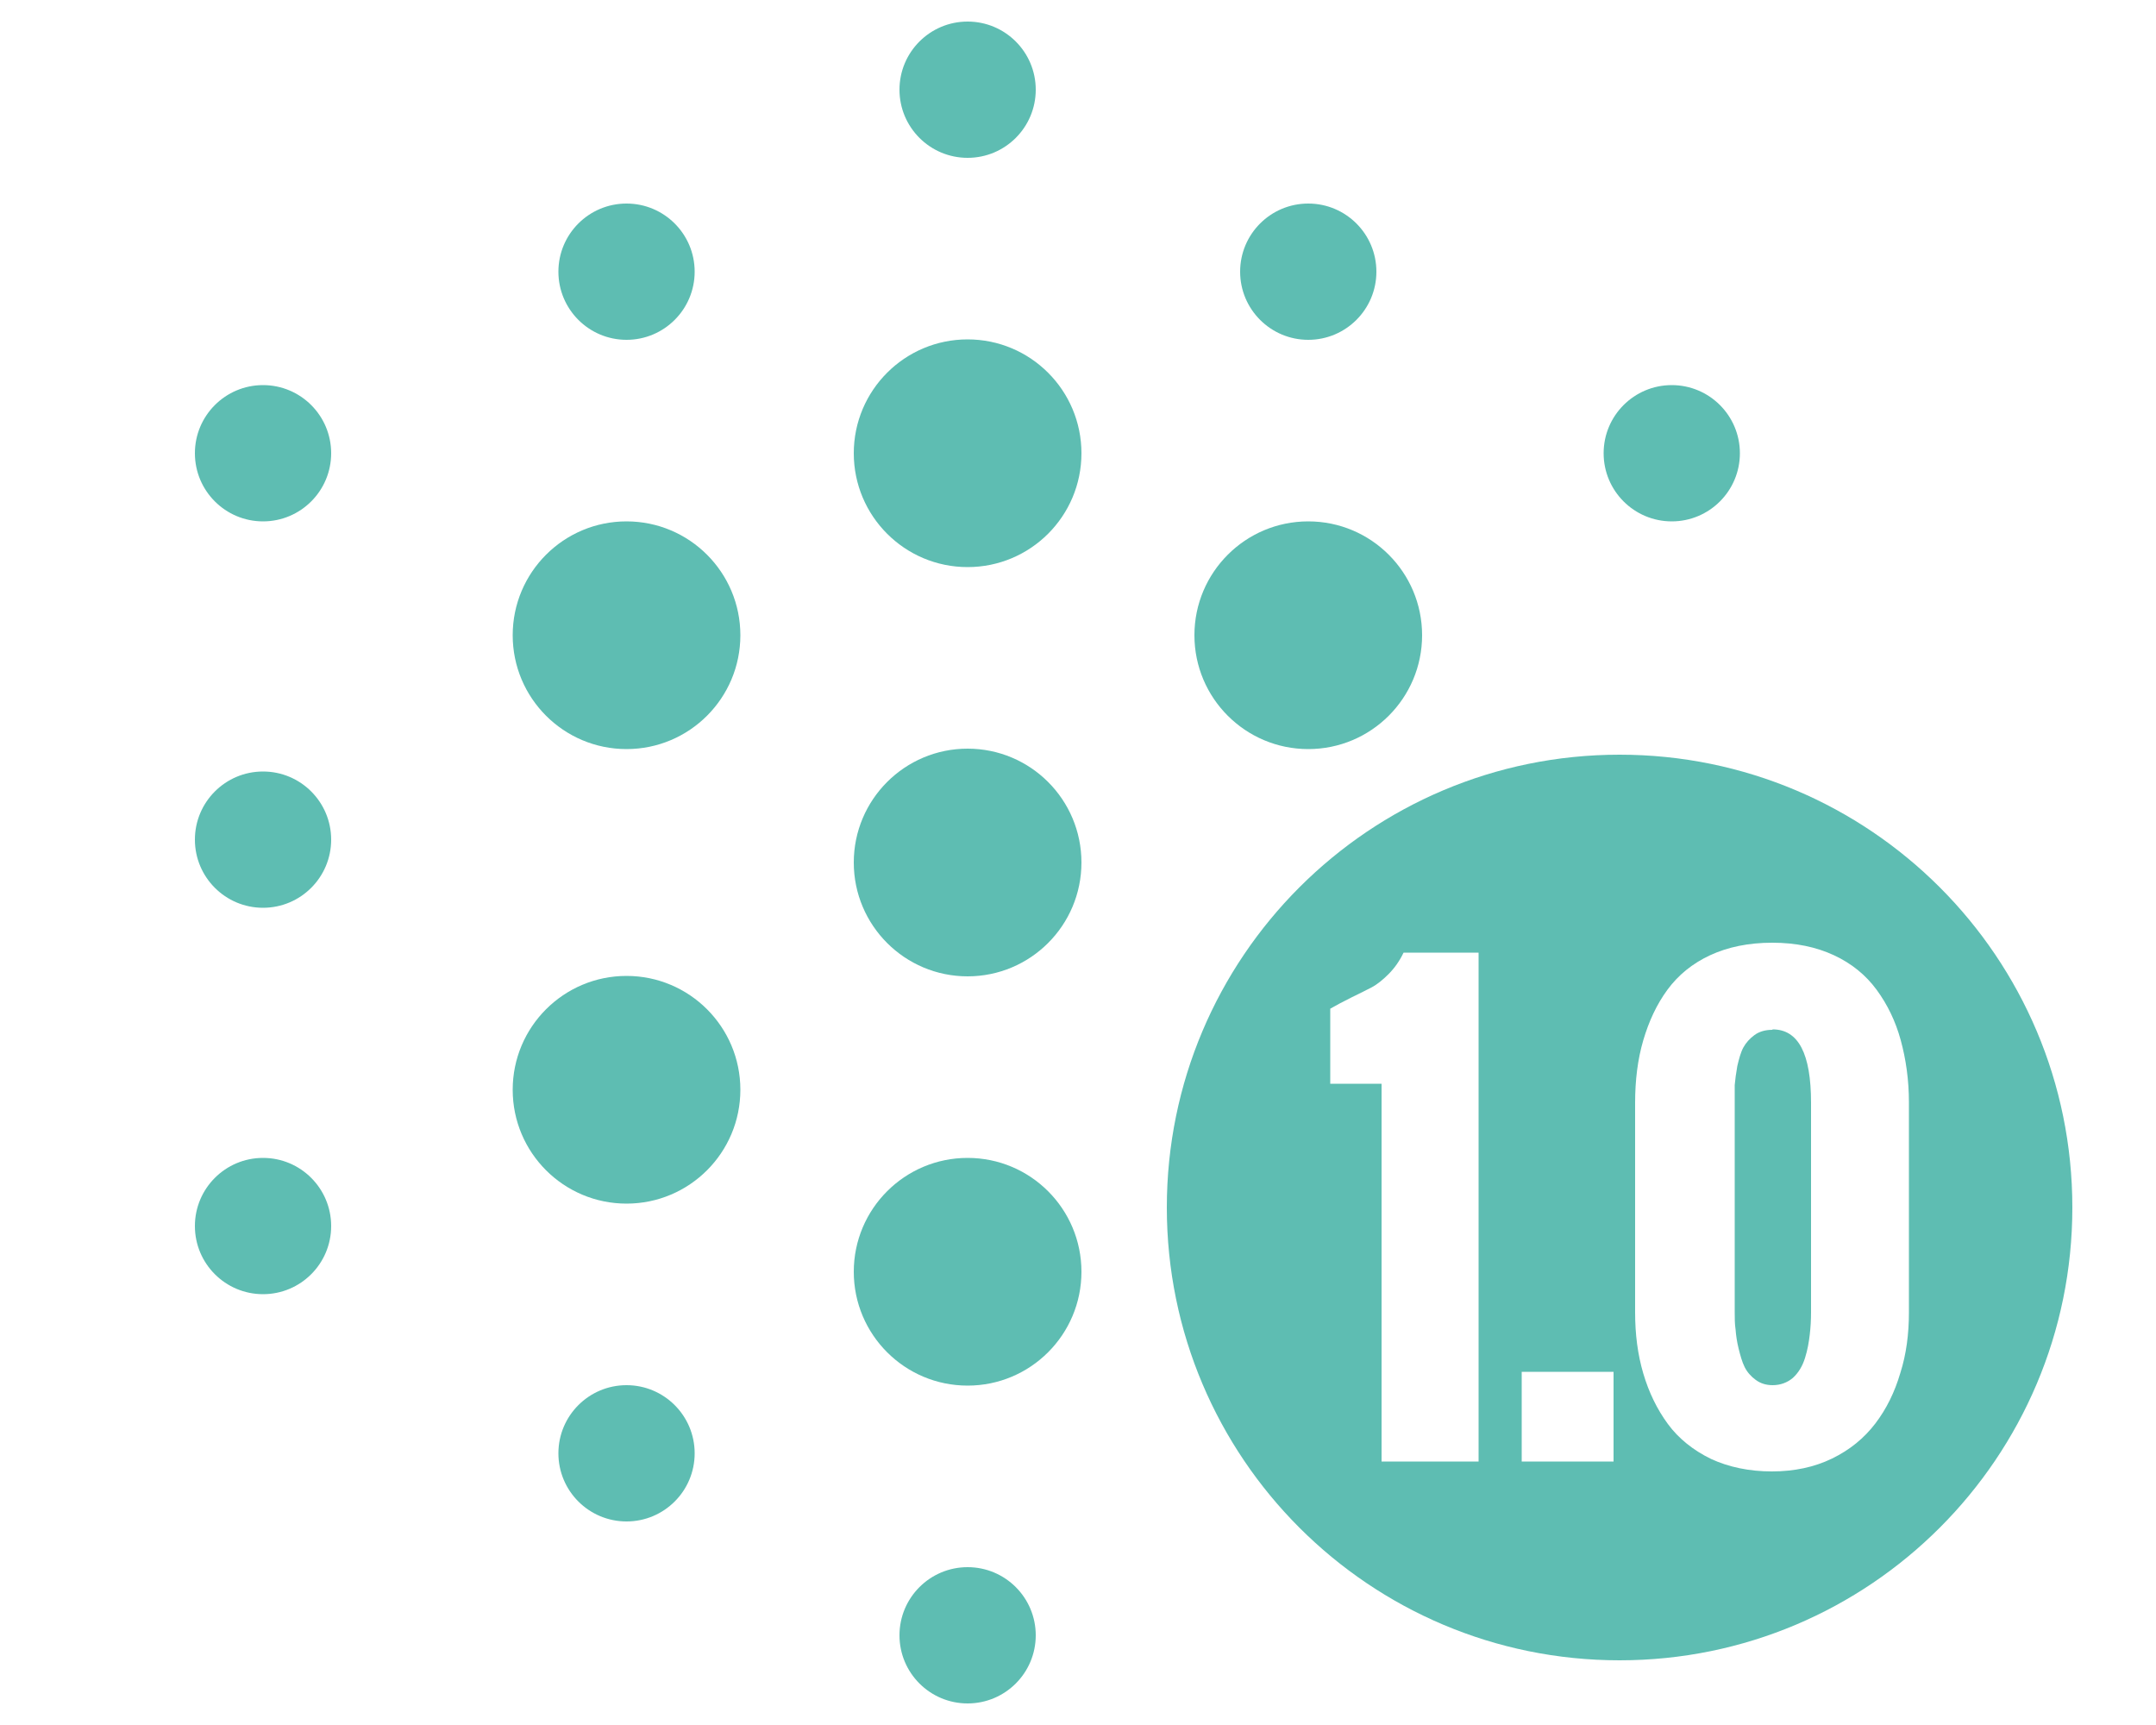
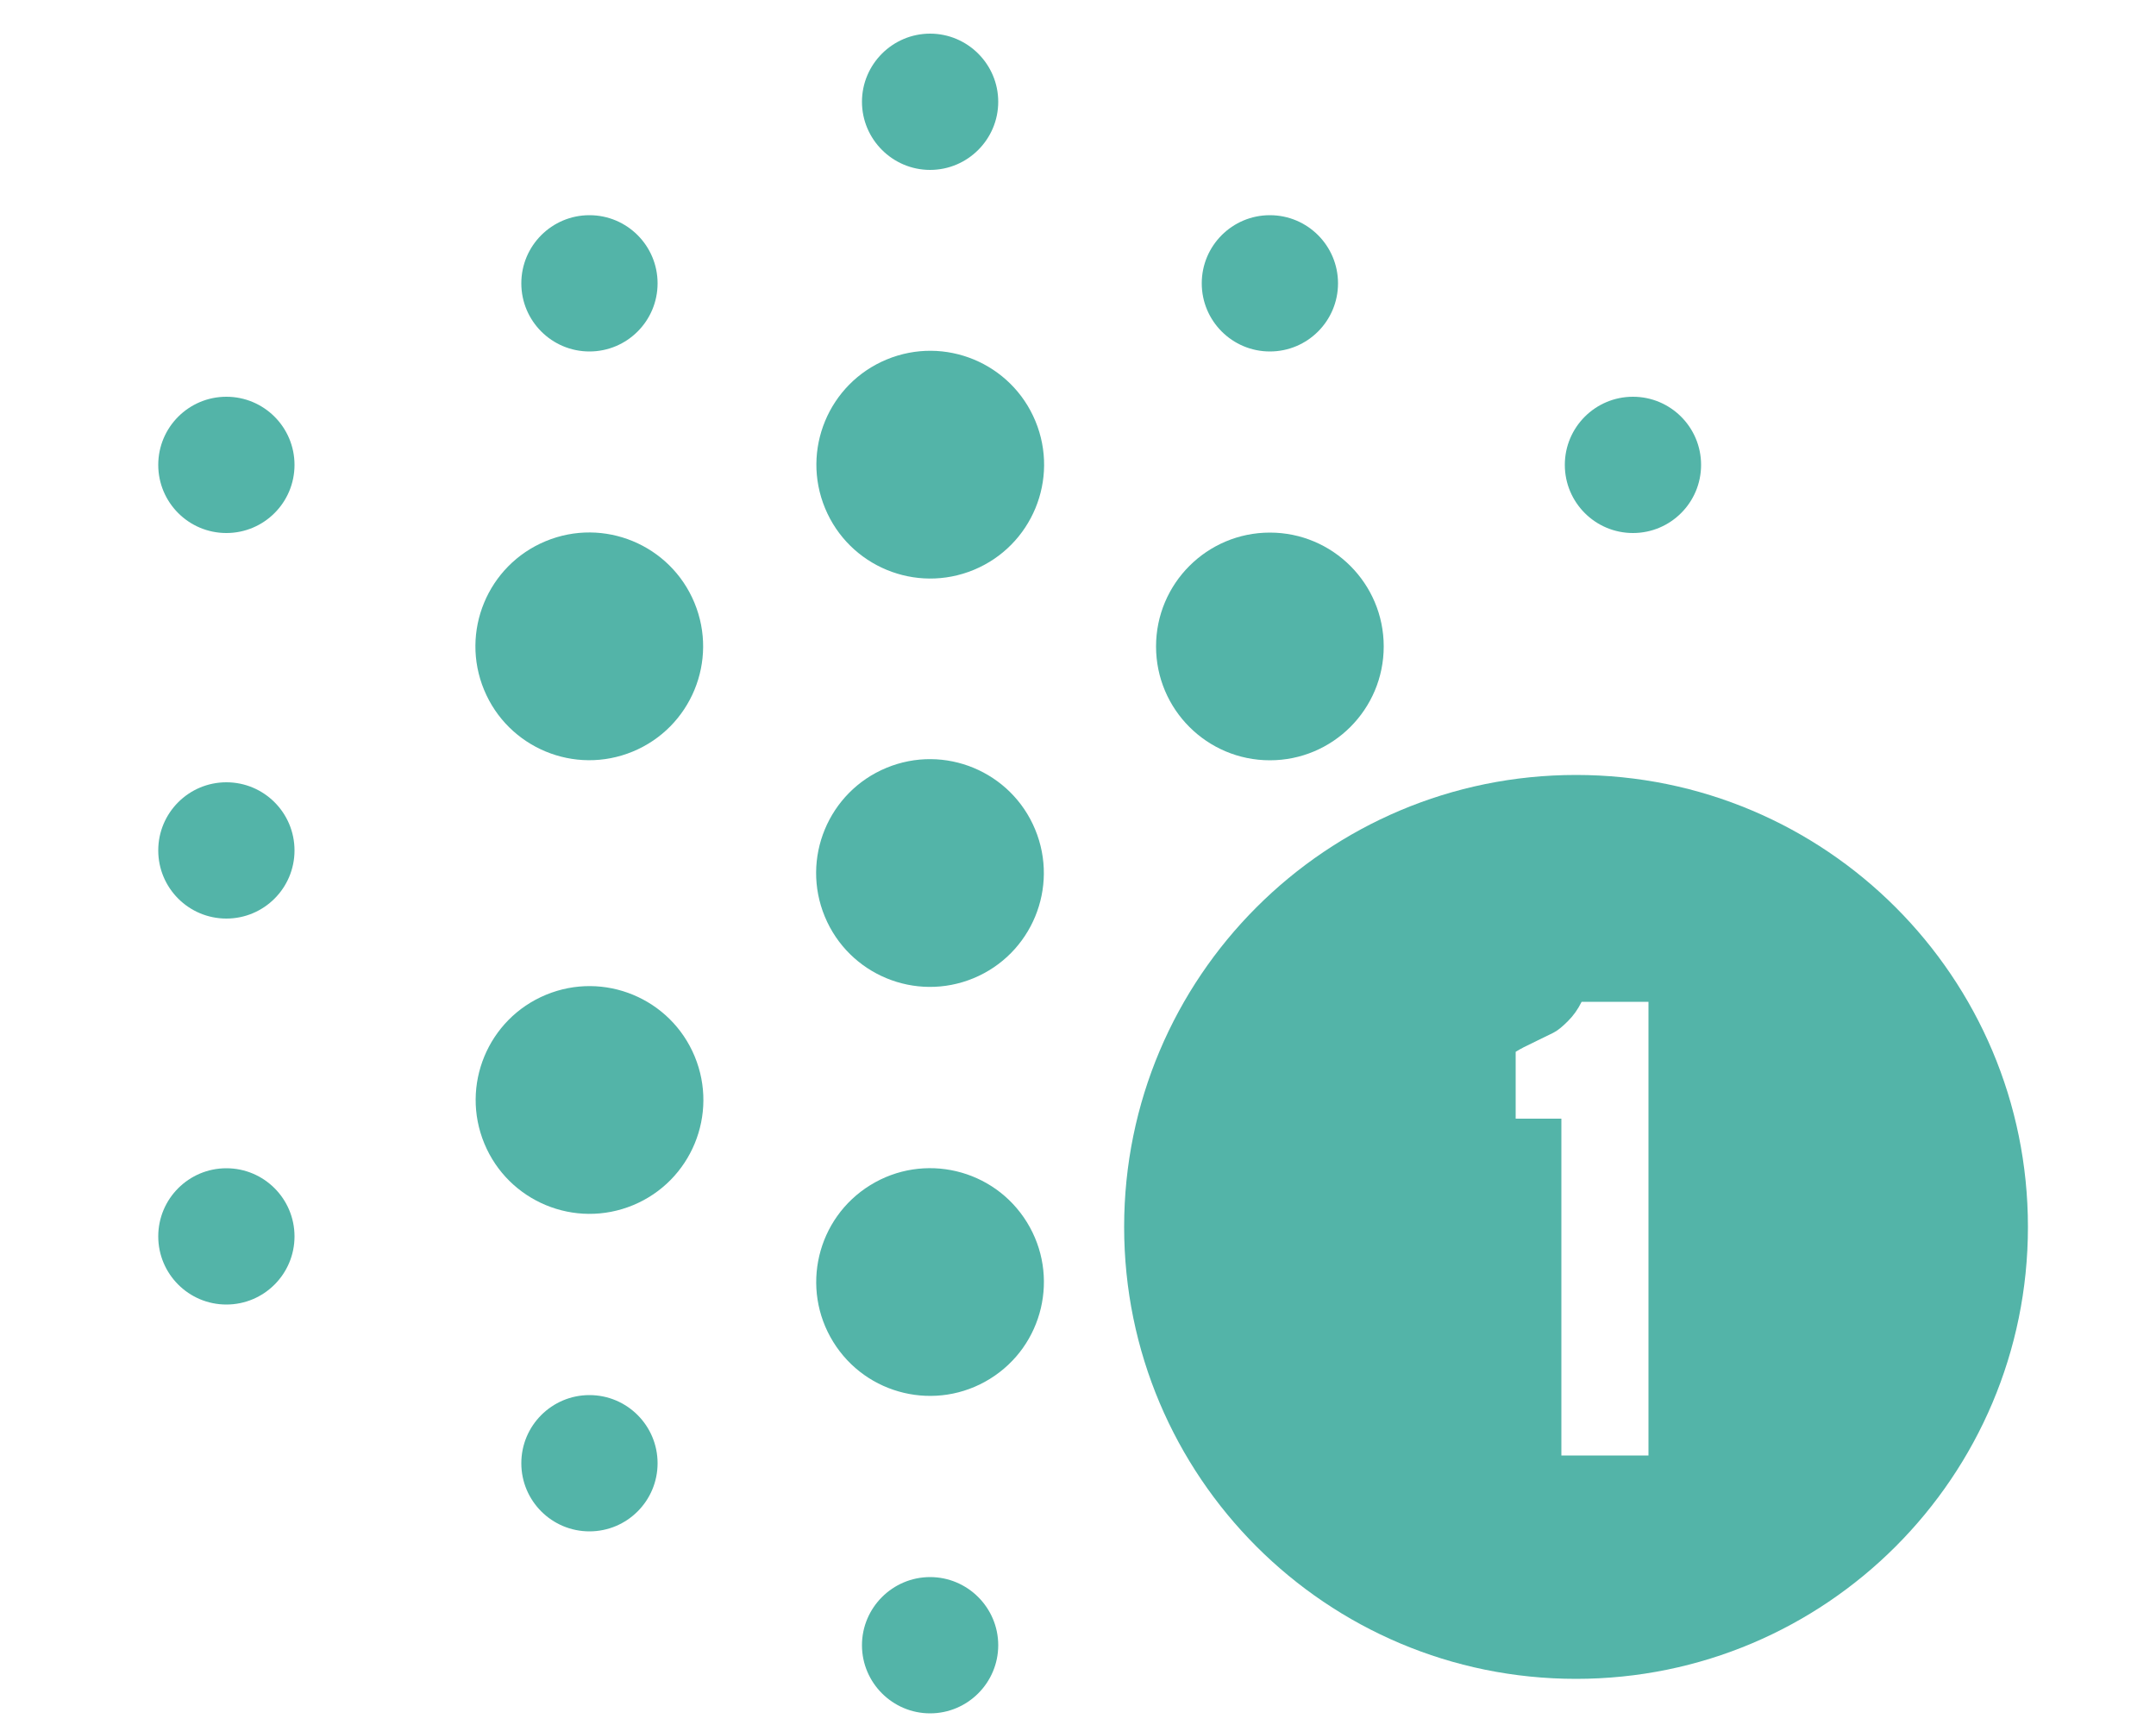
<svg xmlns="http://www.w3.org/2000/svg" id="Layer_1" viewBox="0 0 50 40">
  <defs>
-     <style>.cls-1{fill:#5ebdb2;}</style>
+     <style>.cls-1{fill:#53b4a8;}</style>
  </defs>
-   <circle class="cls-1" cx="22.44" cy="20" r="2.64" />
-   <circle class="cls-1" cx="22.44" cy="10.51" r="2.64" />
-   <circle class="cls-1" cx="22.44" cy="2.08" r="1.58" />
-   <circle class="cls-1" cx="22.44" cy="29.49" r="2.64" />
-   <circle class="cls-1" cx="22.44" cy="37.92" r="1.58" />
-   <circle class="cls-1" cx="38.77" cy="10.51" r="1.58" />
-   <circle class="cls-1" cx="6.1" cy="28.43" r="1.58" />
-   <circle class="cls-1" cx="6.1" cy="10.51" r="1.58" />
-   <circle class="cls-1" cx="6.1" cy="19.47" r="1.58" />
-   <circle class="cls-1" cx="30.34" cy="14.73" r="2.64" />
-   <circle class="cls-1" cx="30.34" cy="6.3" r="1.58" />
-   <circle class="cls-1" cx="14.53" cy="14.73" r="2.64" />
-   <circle class="cls-1" cx="14.53" cy="6.3" r="1.58" />
-   <circle class="cls-1" cx="14.53" cy="25.27" r="2.64" />
-   <circle class="cls-1" cx="14.53" cy="33.7" r="1.58" />
-   <path class="cls-1" d="M41.1,23.88c-.16,0-.3.04-.41.12-.11.08-.2.18-.26.29-.06.11-.1.26-.14.43-.03.17-.05.32-.06.44,0,.12,0,.26,0,.41v4.86c0,.14,0,.27.02.4.01.13.03.28.07.44.04.16.08.31.14.43.06.12.15.22.26.3.11.08.24.12.39.12.18,0,.34-.06.47-.17.13-.12.22-.27.28-.46.06-.19.09-.37.11-.54.02-.17.03-.34.03-.52v-4.86c0-1.13-.29-1.7-.89-1.7Z" />
-   <path class="cls-1" d="M37.56,17.5c-5.8,0-10.5,4.7-10.5,10.5s4.7,10.5,10.5,10.5,10.5-4.7,10.5-10.5-4.7-10.5-10.5-10.5ZM34.29,33.89h-2.25v-8.76h-1.19v-1.74c.12-.07.29-.16.49-.26.21-.1.36-.18.48-.24.11-.06.24-.16.38-.3.14-.14.26-.31.35-.5h1.74v11.8ZM37.42,33.89h-2.13v-2.08h2.13v2.08ZM44.27,30.43c0,.5-.06.97-.2,1.41-.13.44-.32.83-.58,1.17-.26.34-.59.61-1,.81-.41.2-.88.3-1.4.3s-1-.1-1.41-.29c-.41-.2-.75-.47-1-.81-.25-.34-.44-.73-.57-1.17-.13-.44-.19-.91-.19-1.42v-4.86c0-.52.06-1.01.19-1.45.13-.44.31-.83.56-1.17.25-.34.58-.61.99-.8.41-.19.89-.29,1.44-.29s1.02.1,1.43.29c.41.19.74.46.99.8.25.34.44.73.56,1.17.12.44.19.92.19,1.44v4.86Z" />
+   <circle class="cls-1" cx="21.57" cy="20.25" r="2.64" transform="translate(-6.11 9.79) rotate(-22.5)" />
+   <circle class="cls-1" cx="21.57" cy="10.78" r="2.64" transform="translate(-2.48 9.07) rotate(-22.5)" />
+   <path class="cls-1" d="M21.57,3.94c.87,0,1.58-.71,1.58-1.58s-.71-1.58-1.58-1.58-1.58.71-1.58,1.58.71,1.58,1.58,1.58Z" />
+   <circle class="cls-1" cx="21.57" cy="29.73" r="2.64" transform="translate(-12.41 15.78) rotate(-31.72)" />
+   <path class="cls-1" d="M21.57,36.57c-.87,0-1.58.71-1.58,1.58s.71,1.58,1.58,1.58,1.58-.71,1.58-1.58-.71-1.58-1.58-1.58Z" />
+   <circle class="cls-1" cx="37.87" cy="10.78" r="1.58" />
+   <circle class="cls-1" cx="5.25" cy="28.67" r="1.58" />
+   <circle class="cls-1" cx="5.25" cy="10.78" r="1.58" />
+   <circle class="cls-1" cx="5.25" cy="19.72" r="1.58" />
+   <circle class="cls-1" cx="29.45" cy="14.99" r="2.64" />
+   <circle class="cls-1" cx="29.45" cy="6.57" r="1.58" />
+   <circle class="cls-1" cx="13.67" cy="14.99" r="2.64" transform="translate(-4.7 6.37) rotate(-22.5)" />
+   <circle class="cls-1" cx="13.67" cy="6.57" r="1.58" />
+   <circle class="cls-1" cx="13.67" cy="25.51" r="2.64" transform="translate(-8.72 7.17) rotate(-22.5)" />
+   <circle class="cls-1" cx="13.67" cy="33.93" r="1.58" />
+   <path class="cls-1" d="M36.55,17.97c-5.79,0-10.48,4.69-10.48,10.48s4.69,10.48,10.48,10.48,10.48-4.69,10.48-10.48-4.69-10.48-10.48-10.48ZM38.22,33.75h-2.01v-7.81h-1.06v-1.55c.11-.07.25-.14.44-.23s.32-.16.43-.21c.1-.05.21-.14.34-.27s.23-.27.32-.45h1.55v10.52Z" />
+   <path class="cls-1" d="M39.22,24.83c-.14,0-.27.04-.37.11-.1.07-.18.16-.23.26-.05.1-.09.23-.12.38-.03.15-.05.28-.05.39,0,.11,0,.23,0,.37v4.33c0,.12,0,.24.01.35,0,.11.03.25.06.39.03.15.07.27.13.38.05.11.13.2.23.27.1.07.22.11.35.11.16,0,.3-.05.41-.15.11-.1.19-.24.25-.41.05-.17.08-.33.1-.48.02-.15.03-.3.03-.46v-4.33c0-1.01-.26-1.51-.79-1.51Z" />
</svg>
